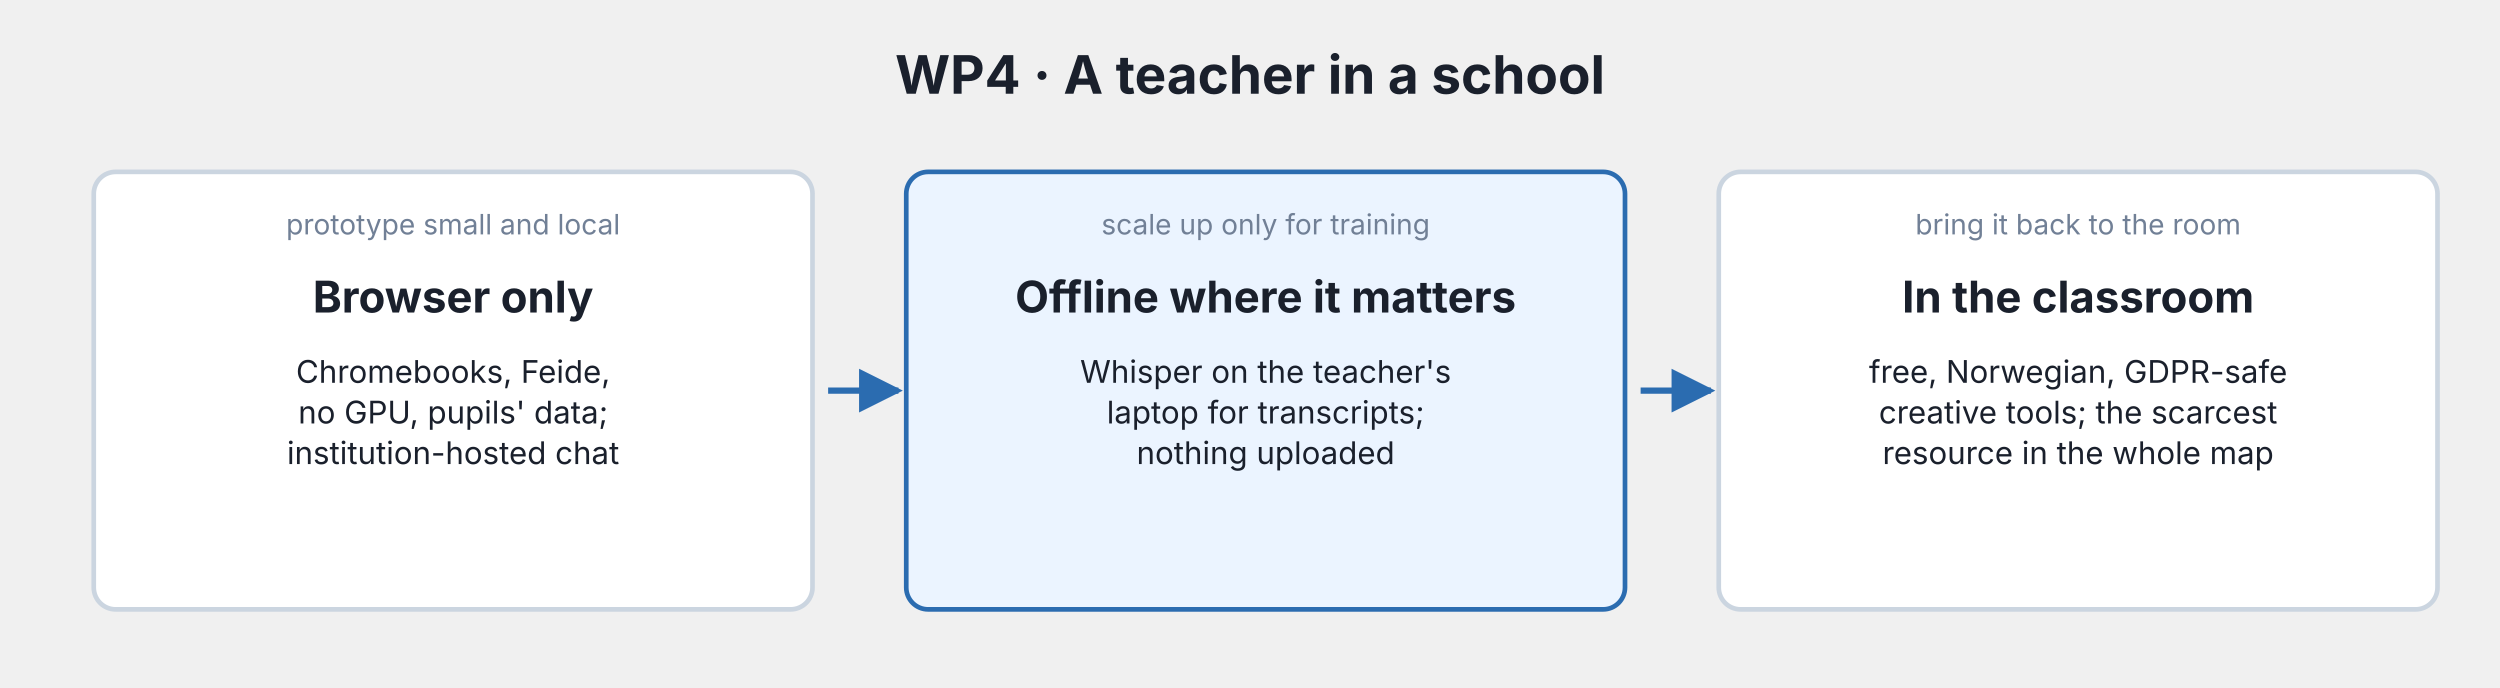
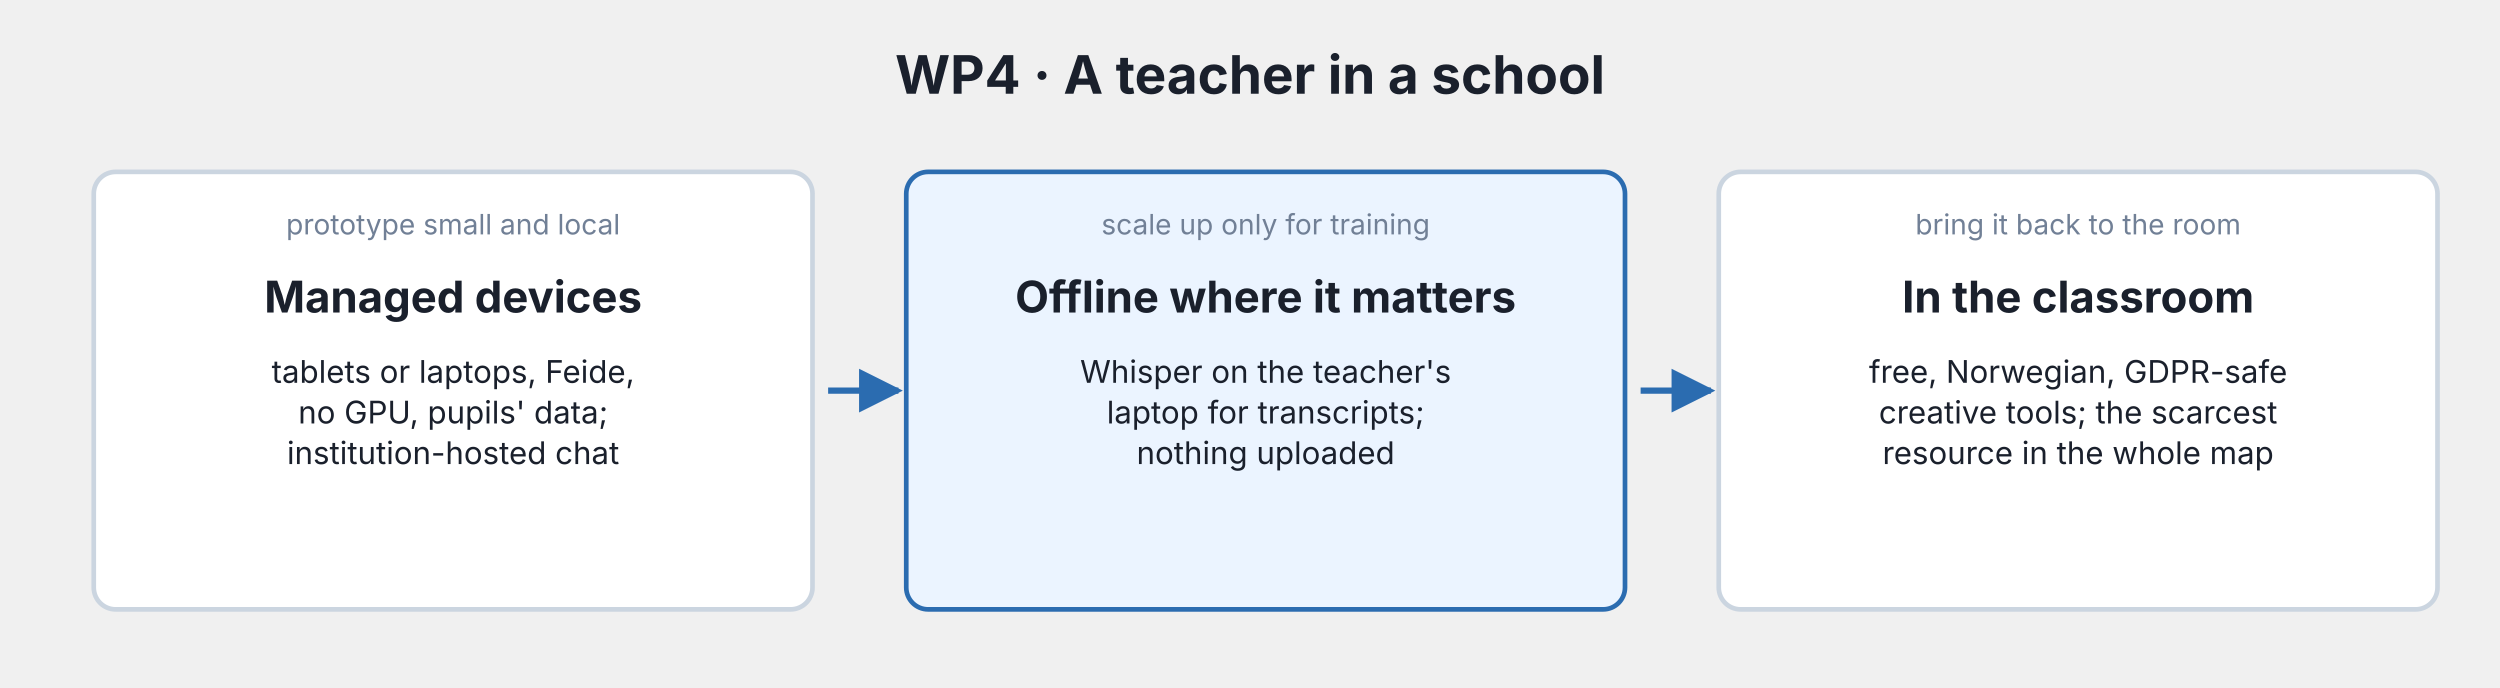
<svg xmlns="http://www.w3.org/2000/svg" viewBox="0 0 1600 440" font-family="Inter, Helvetica Neue, Helvetica, Arial, sans-serif">
  <defs>
    <marker id="a" viewBox="0 0 10 10" refX="9" refY="5" markerWidth="7" markerHeight="7" orient="auto-start-reverse">
      <path d="M0,0 L10,5 L0,10 z" fill="#2b6cb0" />
    </marker>
  </defs>
  <text x="800" y="60" text-anchor="middle" font-size="34" fill="#1a202c" font-weight="bold">WP4 · A teacher in a school</text>
  <rect x="60" y="110" width="460" height="280" rx="14" fill="white" stroke="#cbd5e0" stroke-width="3" />
  <text x="290" y="150" text-anchor="middle" font-size="18" fill="#718096" font-weight="normal">prototype small and local</text>
-   <text x="290" y="200" text-anchor="middle" font-size="28" fill="#1a202c" font-weight="bold">Browser only</text>
-   <text x="290" y="245.0" text-anchor="middle" font-size="20" fill="#1a202c" font-weight="normal">Chromebooks, Feide,</text>
+   <text x="290" y="200" text-anchor="middle" font-size="28" fill="#1a202c" font-weight="bold">Managed devices</text>
+   <text x="290" y="245.0" text-anchor="middle" font-size="20" fill="#1a202c" font-weight="normal">tablets or laptops, Feide,</text>
  <text x="290" y="271.0" text-anchor="middle" font-size="20" fill="#1a202c" font-weight="normal">no GPU, pupils' data;</text>
  <text x="290" y="297.0" text-anchor="middle" font-size="20" fill="#1a202c" font-weight="normal">institution-hosted chat</text>
  <line x1="530" y1="250" x2="575" y2="250" stroke="#2b6cb0" stroke-width="4" marker-end="url(#a)" />
  <rect x="580" y="110" width="460" height="280" rx="14" fill="#ebf4ff" stroke="#2b6cb0" stroke-width="3" />
  <text x="810" y="150" text-anchor="middle" font-size="18" fill="#718096" font-weight="normal">scale up only for training</text>
  <text x="810" y="200" text-anchor="middle" font-size="28" fill="#1a202c" font-weight="bold">Offline where it matters</text>
  <text x="810" y="245.0" text-anchor="middle" font-size="20" fill="#1a202c" font-weight="normal">Whisper on the teacher's</text>
  <text x="810" y="271.0" text-anchor="middle" font-size="20" fill="#1a202c" font-weight="normal">laptop for transcripts;</text>
  <text x="810" y="297.0" text-anchor="middle" font-size="20" fill="#1a202c" font-weight="normal">nothing uploaded</text>
  <line x1="1050" y1="250" x2="1095" y2="250" stroke="#2b6cb0" stroke-width="4" marker-end="url(#a)" />
  <rect x="1100" y="110" width="460" height="280" rx="14" fill="white" stroke="#cbd5e0" stroke-width="3" />
  <text x="1330" y="150" text-anchor="middle" font-size="18" fill="#718096" font-weight="normal">bring it back to the room</text>
  <text x="1330" y="200" text-anchor="middle" font-size="28" fill="#1a202c" font-weight="bold">In the classroom</text>
  <text x="1330" y="245.0" text-anchor="middle" font-size="20" fill="#1a202c" font-weight="normal">free, Norwegian, GDPR-safe</text>
  <text x="1330" y="271.0" text-anchor="middle" font-size="20" fill="#1a202c" font-weight="normal">creative tools; the scarcest</text>
  <text x="1330" y="297.0" text-anchor="middle" font-size="20" fill="#1a202c" font-weight="normal">resource in the whole map</text>
</svg>
